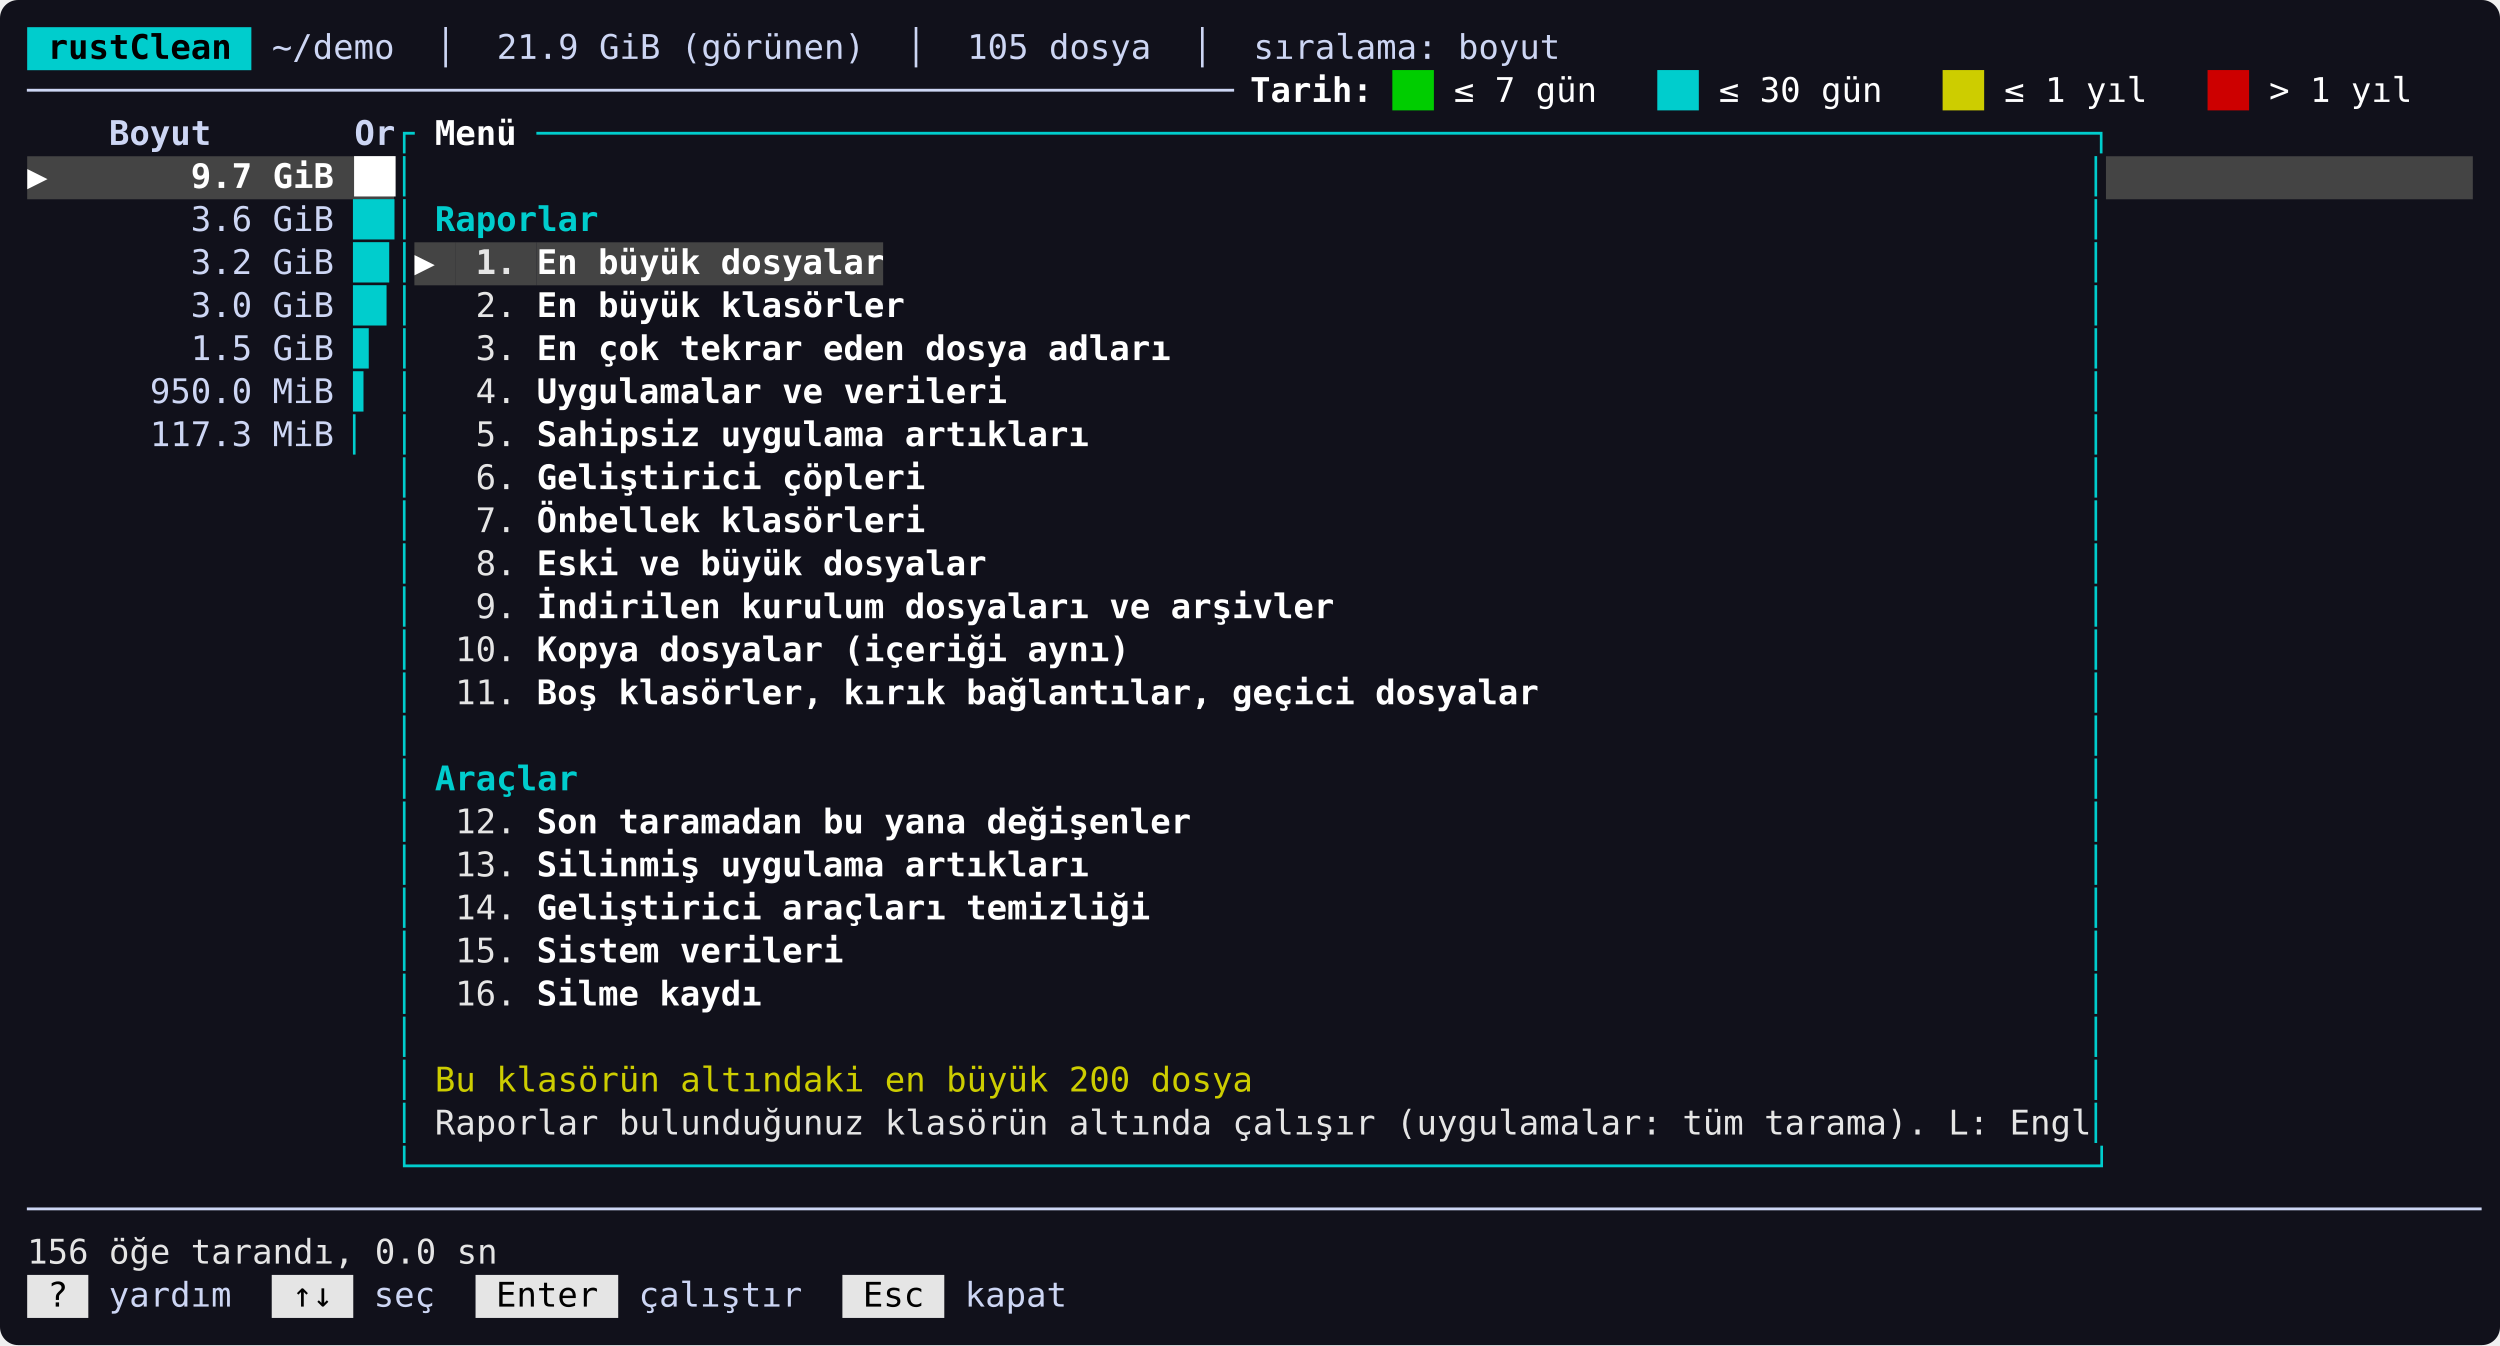
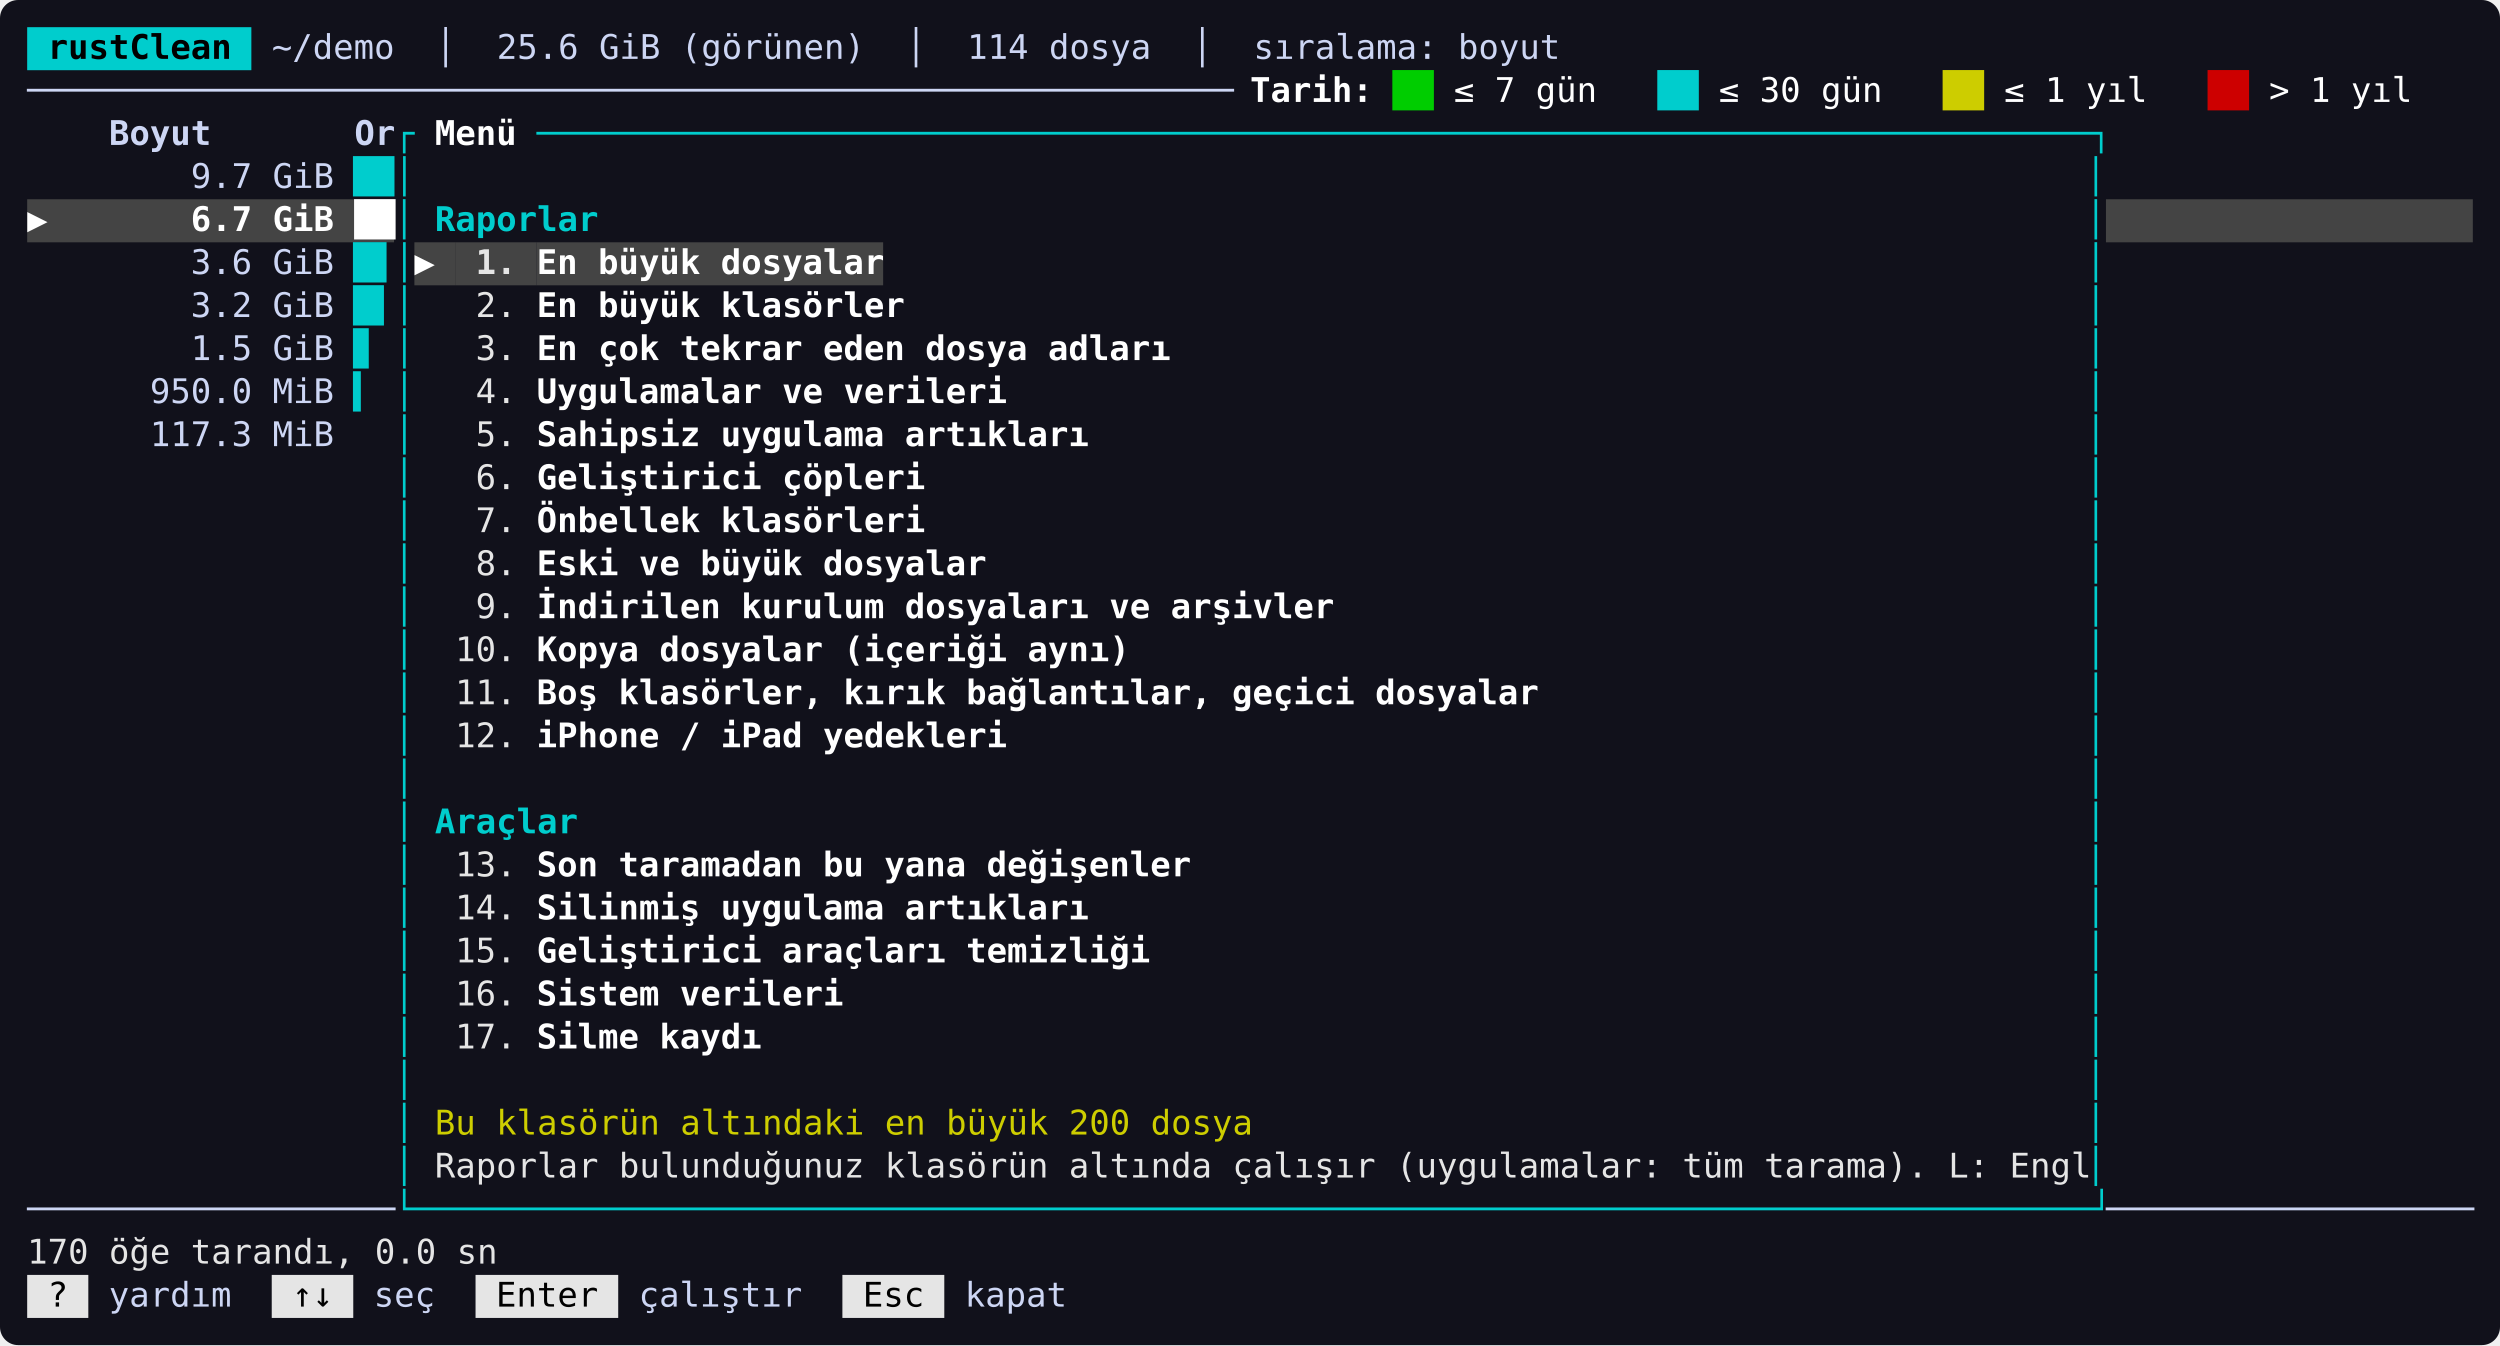
<svg xmlns="http://www.w3.org/2000/svg" width="1104" height="594" viewBox="0 0 1104 594">
  <rect width="100%" height="100%" rx="8" fill="#11111b" />
  <g transform="translate(12,12)" font-family="SFMono-Regular,Menlo,Consolas,monospace" font-size="15">
    <rect x="0.0" y="0.0" width="99.0" height="19.0" fill="#00cdcd" />
    <text x="0.0" y="14.0" fill="#000000" font-weight="bold" xml:space="preserve" textLength="99.0" lengthAdjust="spacingAndGlyphs"> rustClean </text>
-     <text x="99.0" y="14.0" fill="#cdd6f4" xml:space="preserve" textLength="981.0" lengthAdjust="spacingAndGlyphs"> ~/demo  │  21.9 GiB (görünen)  │  105 dosya  │  sıralama: boyut                                             </text>
+     <text x="99.0" y="14.0" fill="#cdd6f4" xml:space="preserve" textLength="981.0" lengthAdjust="spacingAndGlyphs"> ~/demo  │  25.6 GiB (görünen)  │  114 dosya  │  sıralama: boyut                                             </text>
    <text x="0.0" y="33.0" fill="#cdd6f4" xml:space="preserve" textLength="531.0" lengthAdjust="spacingAndGlyphs">───────────────────────────────────────────────────────────</text>
    <text x="531.0" y="33.0" fill="#ffffff" font-weight="bold" xml:space="preserve" textLength="72.0" lengthAdjust="spacingAndGlyphs"> Tarih: </text>
    <text x="603.0" y="33.0" fill="#00cd00" xml:space="preserve" textLength="18.0" lengthAdjust="spacingAndGlyphs">██</text>
    <text x="621.0" y="33.0" fill="#ffffff" xml:space="preserve" textLength="99.0" lengthAdjust="spacingAndGlyphs"> ≤ 7 gün   </text>
    <text x="720.0" y="33.0" fill="#00cdcd" xml:space="preserve" textLength="18.0" lengthAdjust="spacingAndGlyphs">██</text>
    <text x="738.0" y="33.0" fill="#ffffff" xml:space="preserve" textLength="108.0" lengthAdjust="spacingAndGlyphs"> ≤ 30 gün   </text>
    <text x="846.0" y="33.0" fill="#cdcd00" xml:space="preserve" textLength="18.0" lengthAdjust="spacingAndGlyphs">██</text>
    <text x="864.0" y="33.0" fill="#ffffff" xml:space="preserve" textLength="99.0" lengthAdjust="spacingAndGlyphs"> ≤ 1 yıl   </text>
    <text x="963.0" y="33.0" fill="#cd0000" xml:space="preserve" textLength="18.0" lengthAdjust="spacingAndGlyphs">██</text>
    <text x="981.0" y="33.0" fill="#ffffff" xml:space="preserve" textLength="99.0" lengthAdjust="spacingAndGlyphs"> &gt; 1 yıl   </text>
    <text x="0.0" y="52.0" fill="#cdd6f4" font-weight="bold" xml:space="preserve" textLength="162.0" lengthAdjust="spacingAndGlyphs">    Boyut       Or</text>
    <text x="162.0" y="52.0" fill="#00cdcd" xml:space="preserve" textLength="9.0" lengthAdjust="spacingAndGlyphs">┌</text>
    <text x="171.0" y="52.0" fill="#ffffff" font-weight="bold" xml:space="preserve" textLength="54.0" lengthAdjust="spacingAndGlyphs"> Menü </text>
    <text x="225.0" y="52.0" fill="#00cdcd" xml:space="preserve" textLength="693.0" lengthAdjust="spacingAndGlyphs">────────────────────────────────────────────────────────────────────────────┐</text>
-     <rect x="0.0" y="57.0" width="162.0" height="19.0" fill="#444444" />
-     <text x="0.0" y="71.0" fill="#ffffff" font-weight="bold" xml:space="preserve" textLength="162.0" lengthAdjust="spacingAndGlyphs">▶       9.7 GiB ██</text>
-     <text x="162.0" y="71.0" fill="#00cdcd" xml:space="preserve" textLength="9.0" lengthAdjust="spacingAndGlyphs">│</text>
+     <text x="0.0" y="71.0" fill="#cdd6f4" xml:space="preserve" textLength="144.0" lengthAdjust="spacingAndGlyphs">        9.7 GiB </text>
+     <text x="144.0" y="71.0" fill="#00cdcd" xml:space="preserve" textLength="27.0" lengthAdjust="spacingAndGlyphs">██│</text>
    <text x="909.0" y="71.0" fill="#00cdcd" xml:space="preserve" textLength="9.0" lengthAdjust="spacingAndGlyphs">│</text>
-     <rect x="918.0" y="57.0" width="162.0" height="19.0" fill="#444444" />
-     <text x="0.0" y="90.0" fill="#cdd6f4" xml:space="preserve" textLength="144.0" lengthAdjust="spacingAndGlyphs">        3.6 GiB </text>
-     <text x="144.0" y="90.0" fill="#00cdcd" xml:space="preserve" textLength="27.0" lengthAdjust="spacingAndGlyphs">██│</text>
+     <rect x="0.0" y="76.0" width="162.0" height="19.0" fill="#444444" />
+     <text x="0.0" y="90.0" fill="#ffffff" font-weight="bold" xml:space="preserve" textLength="162.0" lengthAdjust="spacingAndGlyphs">▶       6.7 GiB ██</text>
+     <text x="162.0" y="90.0" fill="#00cdcd" xml:space="preserve" textLength="9.0" lengthAdjust="spacingAndGlyphs">│</text>
    <text x="171.0" y="90.0" fill="#00cdcd" font-weight="bold" xml:space="preserve" textLength="81.0" lengthAdjust="spacingAndGlyphs"> Raporlar</text>
    <text x="909.0" y="90.0" fill="#00cdcd" xml:space="preserve" textLength="9.0" lengthAdjust="spacingAndGlyphs">│</text>
-     <text x="0.0" y="109.0" fill="#cdd6f4" xml:space="preserve" textLength="144.0" lengthAdjust="spacingAndGlyphs">        3.2 GiB </text>
-     <text x="144.0" y="109.0" fill="#00cdcd" xml:space="preserve" textLength="27.0" lengthAdjust="spacingAndGlyphs">█▊│</text>
+     <rect x="918.0" y="76.0" width="162.0" height="19.0" fill="#444444" />
+     <text x="0.0" y="109.0" fill="#cdd6f4" xml:space="preserve" textLength="144.0" lengthAdjust="spacingAndGlyphs">        3.6 GiB </text>
+     <text x="144.0" y="109.0" fill="#00cdcd" xml:space="preserve" textLength="27.0" lengthAdjust="spacingAndGlyphs">█▋│</text>
    <rect x="171.0" y="95.0" width="18.0" height="19.0" fill="#444444" />
    <text x="171.0" y="109.0" fill="#ffffff" font-weight="bold" xml:space="preserve" textLength="18.0" lengthAdjust="spacingAndGlyphs">▶ </text>
    <rect x="189.0" y="95.0" width="36.0" height="19.0" fill="#444444" />
    <text x="189.0" y="109.0" fill="#e5e5e5" font-weight="bold" xml:space="preserve" textLength="36.0" lengthAdjust="spacingAndGlyphs"> 1. </text>
    <rect x="225.0" y="95.0" width="153.0" height="19.0" fill="#444444" />
    <text x="225.0" y="109.0" fill="#ffffff" font-weight="bold" xml:space="preserve" textLength="153.0" lengthAdjust="spacingAndGlyphs">En büyük dosyalar</text>
    <text x="909.0" y="109.0" fill="#00cdcd" xml:space="preserve" textLength="9.0" lengthAdjust="spacingAndGlyphs">│</text>
-     <text x="0.0" y="128.0" fill="#cdd6f4" xml:space="preserve" textLength="144.0" lengthAdjust="spacingAndGlyphs">        3.0 GiB </text>
-     <text x="144.0" y="128.0" fill="#00cdcd" xml:space="preserve" textLength="27.0" lengthAdjust="spacingAndGlyphs">█▋│</text>
+     <text x="0.0" y="128.0" fill="#cdd6f4" xml:space="preserve" textLength="144.0" lengthAdjust="spacingAndGlyphs">        3.2 GiB </text>
+     <text x="144.0" y="128.0" fill="#00cdcd" xml:space="preserve" textLength="27.0" lengthAdjust="spacingAndGlyphs">█▌│</text>
    <text x="189.0" y="128.0" fill="#e5e5e5" xml:space="preserve" textLength="36.0" lengthAdjust="spacingAndGlyphs"> 2. </text>
    <text x="225.0" y="128.0" fill="#ffffff" font-weight="bold" xml:space="preserve" textLength="162.0" lengthAdjust="spacingAndGlyphs">En büyük klasörler</text>
    <text x="909.0" y="128.0" fill="#00cdcd" xml:space="preserve" textLength="9.0" lengthAdjust="spacingAndGlyphs">│</text>
    <text x="0.0" y="147.0" fill="#cdd6f4" xml:space="preserve" textLength="144.0" lengthAdjust="spacingAndGlyphs">        1.5 GiB </text>
    <text x="144.0" y="147.0" fill="#00cdcd" xml:space="preserve" textLength="27.0" lengthAdjust="spacingAndGlyphs">▊ │</text>
    <text x="189.0" y="147.0" fill="#e5e5e5" xml:space="preserve" textLength="36.0" lengthAdjust="spacingAndGlyphs"> 3. </text>
    <text x="225.0" y="147.0" fill="#ffffff" font-weight="bold" xml:space="preserve" textLength="279.0" lengthAdjust="spacingAndGlyphs">En çok tekrar eden dosya adları</text>
    <text x="909.0" y="147.0" fill="#00cdcd" xml:space="preserve" textLength="9.0" lengthAdjust="spacingAndGlyphs">│</text>
    <text x="0.0" y="166.0" fill="#cdd6f4" xml:space="preserve" textLength="144.0" lengthAdjust="spacingAndGlyphs">      950.0 MiB </text>
-     <text x="144.0" y="166.0" fill="#00cdcd" xml:space="preserve" textLength="27.0" lengthAdjust="spacingAndGlyphs">▌ │</text>
+     <text x="144.0" y="166.0" fill="#00cdcd" xml:space="preserve" textLength="27.0" lengthAdjust="spacingAndGlyphs">▍ │</text>
    <text x="189.0" y="166.0" fill="#e5e5e5" xml:space="preserve" textLength="36.0" lengthAdjust="spacingAndGlyphs"> 4. </text>
    <text x="225.0" y="166.0" fill="#ffffff" font-weight="bold" xml:space="preserve" textLength="207.0" lengthAdjust="spacingAndGlyphs">Uygulamalar ve verileri</text>
    <text x="909.0" y="166.0" fill="#00cdcd" xml:space="preserve" textLength="9.0" lengthAdjust="spacingAndGlyphs">│</text>
    <text x="0.0" y="185.0" fill="#cdd6f4" xml:space="preserve" textLength="144.0" lengthAdjust="spacingAndGlyphs">      117.3 MiB </text>
-     <text x="144.0" y="185.0" fill="#00cdcd" xml:space="preserve" textLength="27.0" lengthAdjust="spacingAndGlyphs">▏ │</text>
+     <text x="144.0" y="185.0" fill="#00cdcd" xml:space="preserve" textLength="27.0" lengthAdjust="spacingAndGlyphs">  │</text>
    <text x="189.0" y="185.0" fill="#e5e5e5" xml:space="preserve" textLength="36.0" lengthAdjust="spacingAndGlyphs"> 5. </text>
    <text x="225.0" y="185.0" fill="#ffffff" font-weight="bold" xml:space="preserve" textLength="243.0" lengthAdjust="spacingAndGlyphs">Sahipsiz uygulama artıkları</text>
    <text x="909.0" y="185.0" fill="#00cdcd" xml:space="preserve" textLength="9.0" lengthAdjust="spacingAndGlyphs">│</text>
    <text x="162.0" y="204.0" fill="#00cdcd" xml:space="preserve" textLength="9.0" lengthAdjust="spacingAndGlyphs">│</text>
    <text x="189.0" y="204.0" fill="#e5e5e5" xml:space="preserve" textLength="36.0" lengthAdjust="spacingAndGlyphs"> 6. </text>
    <text x="225.0" y="204.0" fill="#ffffff" font-weight="bold" xml:space="preserve" textLength="171.0" lengthAdjust="spacingAndGlyphs">Geliştirici çöpleri</text>
    <text x="909.0" y="204.0" fill="#00cdcd" xml:space="preserve" textLength="9.0" lengthAdjust="spacingAndGlyphs">│</text>
    <text x="162.0" y="223.0" fill="#00cdcd" xml:space="preserve" textLength="9.0" lengthAdjust="spacingAndGlyphs">│</text>
    <text x="189.0" y="223.0" fill="#e5e5e5" xml:space="preserve" textLength="36.0" lengthAdjust="spacingAndGlyphs"> 7. </text>
    <text x="225.0" y="223.0" fill="#ffffff" font-weight="bold" xml:space="preserve" textLength="171.0" lengthAdjust="spacingAndGlyphs">Önbellek klasörleri</text>
    <text x="909.0" y="223.0" fill="#00cdcd" xml:space="preserve" textLength="9.0" lengthAdjust="spacingAndGlyphs">│</text>
    <text x="162.0" y="242.0" fill="#00cdcd" xml:space="preserve" textLength="9.0" lengthAdjust="spacingAndGlyphs">│</text>
    <text x="189.0" y="242.0" fill="#e5e5e5" xml:space="preserve" textLength="36.0" lengthAdjust="spacingAndGlyphs"> 8. </text>
    <text x="225.0" y="242.0" fill="#ffffff" font-weight="bold" xml:space="preserve" textLength="198.0" lengthAdjust="spacingAndGlyphs">Eski ve büyük dosyalar</text>
    <text x="909.0" y="242.0" fill="#00cdcd" xml:space="preserve" textLength="9.0" lengthAdjust="spacingAndGlyphs">│</text>
    <text x="162.0" y="261.0" fill="#00cdcd" xml:space="preserve" textLength="9.0" lengthAdjust="spacingAndGlyphs">│</text>
    <text x="189.0" y="261.0" fill="#e5e5e5" xml:space="preserve" textLength="36.0" lengthAdjust="spacingAndGlyphs"> 9. </text>
    <text x="225.0" y="261.0" fill="#ffffff" font-weight="bold" xml:space="preserve" textLength="351.0" lengthAdjust="spacingAndGlyphs">İndirilen kurulum dosyaları ve arşivler</text>
    <text x="909.0" y="261.0" fill="#00cdcd" xml:space="preserve" textLength="9.0" lengthAdjust="spacingAndGlyphs">│</text>
    <text x="162.0" y="280.0" fill="#00cdcd" xml:space="preserve" textLength="9.0" lengthAdjust="spacingAndGlyphs">│</text>
    <text x="189.0" y="280.0" fill="#e5e5e5" xml:space="preserve" textLength="36.0" lengthAdjust="spacingAndGlyphs">10. </text>
    <text x="225.0" y="280.0" fill="#ffffff" font-weight="bold" xml:space="preserve" textLength="261.0" lengthAdjust="spacingAndGlyphs">Kopya dosyalar (içeriği aynı)</text>
    <text x="909.0" y="280.0" fill="#00cdcd" xml:space="preserve" textLength="9.0" lengthAdjust="spacingAndGlyphs">│</text>
    <text x="162.0" y="299.0" fill="#00cdcd" xml:space="preserve" textLength="9.0" lengthAdjust="spacingAndGlyphs">│</text>
    <text x="189.0" y="299.0" fill="#e5e5e5" xml:space="preserve" textLength="36.0" lengthAdjust="spacingAndGlyphs">11. </text>
    <text x="225.0" y="299.0" fill="#ffffff" font-weight="bold" xml:space="preserve" textLength="441.0" lengthAdjust="spacingAndGlyphs">Boş klasörler, kırık bağlantılar, geçici dosyalar</text>
    <text x="909.0" y="299.0" fill="#00cdcd" xml:space="preserve" textLength="9.0" lengthAdjust="spacingAndGlyphs">│</text>
    <text x="162.0" y="318.0" fill="#00cdcd" xml:space="preserve" textLength="9.0" lengthAdjust="spacingAndGlyphs">│</text>
+     <text x="189.0" y="318.0" fill="#e5e5e5" xml:space="preserve" textLength="36.0" lengthAdjust="spacingAndGlyphs">12. </text>
+     <text x="225.0" y="318.0" fill="#ffffff" font-weight="bold" xml:space="preserve" textLength="207.0" lengthAdjust="spacingAndGlyphs">iPhone / iPad yedekleri</text>
    <text x="909.0" y="318.0" fill="#00cdcd" xml:space="preserve" textLength="9.0" lengthAdjust="spacingAndGlyphs">│</text>
    <text x="162.0" y="337.0" fill="#00cdcd" xml:space="preserve" textLength="9.0" lengthAdjust="spacingAndGlyphs">│</text>
-     <text x="171.0" y="337.0" fill="#00cdcd" font-weight="bold" xml:space="preserve" textLength="72.0" lengthAdjust="spacingAndGlyphs"> Araçlar</text>
    <text x="909.0" y="337.0" fill="#00cdcd" xml:space="preserve" textLength="9.0" lengthAdjust="spacingAndGlyphs">│</text>
    <text x="162.0" y="356.0" fill="#00cdcd" xml:space="preserve" textLength="9.0" lengthAdjust="spacingAndGlyphs">│</text>
-     <text x="189.0" y="356.0" fill="#e5e5e5" xml:space="preserve" textLength="36.0" lengthAdjust="spacingAndGlyphs">12. </text>
-     <text x="225.0" y="356.0" fill="#ffffff" font-weight="bold" xml:space="preserve" textLength="288.0" lengthAdjust="spacingAndGlyphs">Son taramadan bu yana değişenler</text>
+     <text x="171.0" y="356.0" fill="#00cdcd" font-weight="bold" xml:space="preserve" textLength="72.0" lengthAdjust="spacingAndGlyphs"> Araçlar</text>
    <text x="909.0" y="356.0" fill="#00cdcd" xml:space="preserve" textLength="9.0" lengthAdjust="spacingAndGlyphs">│</text>
    <text x="162.0" y="375.0" fill="#00cdcd" xml:space="preserve" textLength="9.0" lengthAdjust="spacingAndGlyphs">│</text>
    <text x="189.0" y="375.0" fill="#e5e5e5" xml:space="preserve" textLength="36.0" lengthAdjust="spacingAndGlyphs">13. </text>
-     <text x="225.0" y="375.0" fill="#ffffff" font-weight="bold" xml:space="preserve" textLength="243.0" lengthAdjust="spacingAndGlyphs">Silinmiş uygulama artıkları</text>
+     <text x="225.0" y="375.0" fill="#ffffff" font-weight="bold" xml:space="preserve" textLength="288.0" lengthAdjust="spacingAndGlyphs">Son taramadan bu yana değişenler</text>
    <text x="909.0" y="375.0" fill="#00cdcd" xml:space="preserve" textLength="9.0" lengthAdjust="spacingAndGlyphs">│</text>
    <text x="162.0" y="394.0" fill="#00cdcd" xml:space="preserve" textLength="9.0" lengthAdjust="spacingAndGlyphs">│</text>
    <text x="189.0" y="394.0" fill="#e5e5e5" xml:space="preserve" textLength="36.0" lengthAdjust="spacingAndGlyphs">14. </text>
-     <text x="225.0" y="394.0" fill="#ffffff" font-weight="bold" xml:space="preserve" textLength="270.0" lengthAdjust="spacingAndGlyphs">Geliştirici araçları temizliği</text>
+     <text x="225.0" y="394.0" fill="#ffffff" font-weight="bold" xml:space="preserve" textLength="243.0" lengthAdjust="spacingAndGlyphs">Silinmiş uygulama artıkları</text>
    <text x="909.0" y="394.0" fill="#00cdcd" xml:space="preserve" textLength="9.0" lengthAdjust="spacingAndGlyphs">│</text>
    <text x="162.0" y="413.0" fill="#00cdcd" xml:space="preserve" textLength="9.0" lengthAdjust="spacingAndGlyphs">│</text>
    <text x="189.0" y="413.0" fill="#e5e5e5" xml:space="preserve" textLength="36.0" lengthAdjust="spacingAndGlyphs">15. </text>
-     <text x="225.0" y="413.0" fill="#ffffff" font-weight="bold" xml:space="preserve" textLength="135.0" lengthAdjust="spacingAndGlyphs">Sistem verileri</text>
+     <text x="225.0" y="413.0" fill="#ffffff" font-weight="bold" xml:space="preserve" textLength="270.0" lengthAdjust="spacingAndGlyphs">Geliştirici araçları temizliği</text>
    <text x="909.0" y="413.0" fill="#00cdcd" xml:space="preserve" textLength="9.0" lengthAdjust="spacingAndGlyphs">│</text>
    <text x="162.0" y="432.0" fill="#00cdcd" xml:space="preserve" textLength="9.0" lengthAdjust="spacingAndGlyphs">│</text>
    <text x="189.0" y="432.0" fill="#e5e5e5" xml:space="preserve" textLength="36.0" lengthAdjust="spacingAndGlyphs">16. </text>
-     <text x="225.0" y="432.0" fill="#ffffff" font-weight="bold" xml:space="preserve" textLength="99.0" lengthAdjust="spacingAndGlyphs">Silme kaydı</text>
+     <text x="225.0" y="432.0" fill="#ffffff" font-weight="bold" xml:space="preserve" textLength="135.0" lengthAdjust="spacingAndGlyphs">Sistem verileri</text>
    <text x="909.0" y="432.0" fill="#00cdcd" xml:space="preserve" textLength="9.0" lengthAdjust="spacingAndGlyphs">│</text>
    <text x="162.0" y="451.0" fill="#00cdcd" xml:space="preserve" textLength="9.0" lengthAdjust="spacingAndGlyphs">│</text>
+     <text x="189.0" y="451.0" fill="#e5e5e5" xml:space="preserve" textLength="36.0" lengthAdjust="spacingAndGlyphs">17. </text>
+     <text x="225.0" y="451.0" fill="#ffffff" font-weight="bold" xml:space="preserve" textLength="99.0" lengthAdjust="spacingAndGlyphs">Silme kaydı</text>
    <text x="909.0" y="451.0" fill="#00cdcd" xml:space="preserve" textLength="9.0" lengthAdjust="spacingAndGlyphs">│</text>
    <text x="162.0" y="470.0" fill="#00cdcd" xml:space="preserve" textLength="9.0" lengthAdjust="spacingAndGlyphs">│</text>
-     <text x="171.0" y="470.0" fill="#cdcd00" xml:space="preserve" textLength="369.0" lengthAdjust="spacingAndGlyphs"> Bu klasörün altındaki en büyük 200 dosya</text>
    <text x="909.0" y="470.0" fill="#00cdcd" xml:space="preserve" textLength="9.0" lengthAdjust="spacingAndGlyphs">│</text>
    <text x="162.0" y="489.0" fill="#00cdcd" xml:space="preserve" textLength="9.0" lengthAdjust="spacingAndGlyphs">│</text>
-     <text x="171.0" y="489.0" fill="#e5e5e5" xml:space="preserve" textLength="738.0" lengthAdjust="spacingAndGlyphs"> Raporlar bulunduğunuz klasörün altında çalışır (uygulamalar: tüm tarama). L: Engl</text>
+     <text x="171.0" y="489.0" fill="#cdcd00" xml:space="preserve" textLength="369.0" lengthAdjust="spacingAndGlyphs"> Bu klasörün altındaki en büyük 200 dosya</text>
    <text x="909.0" y="489.0" fill="#00cdcd" xml:space="preserve" textLength="9.0" lengthAdjust="spacingAndGlyphs">│</text>
-     <text x="162.0" y="508.0" fill="#00cdcd" xml:space="preserve" textLength="756.0" lengthAdjust="spacingAndGlyphs">└──────────────────────────────────────────────────────────────────────────────────┘</text>
-     <text x="0.0" y="527.0" fill="#cdd6f4" xml:space="preserve" textLength="1080.0" lengthAdjust="spacingAndGlyphs">────────────────────────────────────────────────────────────────────────────────────────────────────────────────────────</text>
-     <text x="0.0" y="546.0" fill="#e5e5e5" xml:space="preserve" textLength="207.0" lengthAdjust="spacingAndGlyphs">156 öğe tarandı, 0.0 sn</text>
+     <text x="162.0" y="508.0" fill="#00cdcd" xml:space="preserve" textLength="9.0" lengthAdjust="spacingAndGlyphs">│</text>
+     <text x="171.0" y="508.0" fill="#e5e5e5" xml:space="preserve" textLength="738.0" lengthAdjust="spacingAndGlyphs"> Raporlar bulunduğunuz klasörün altında çalışır (uygulamalar: tüm tarama). L: Engl</text>
+     <text x="909.0" y="508.0" fill="#00cdcd" xml:space="preserve" textLength="9.0" lengthAdjust="spacingAndGlyphs">│</text>
+     <text x="0.0" y="527.0" fill="#cdd6f4" xml:space="preserve" textLength="162.0" lengthAdjust="spacingAndGlyphs">──────────────────</text>
+     <text x="162.0" y="527.0" fill="#00cdcd" xml:space="preserve" textLength="756.0" lengthAdjust="spacingAndGlyphs">└──────────────────────────────────────────────────────────────────────────────────┘</text>
+     <text x="918.0" y="527.0" fill="#cdd6f4" xml:space="preserve" textLength="162.0" lengthAdjust="spacingAndGlyphs">──────────────────</text>
+     <text x="0.0" y="546.0" fill="#e5e5e5" xml:space="preserve" textLength="207.0" lengthAdjust="spacingAndGlyphs">170 öğe tarandı, 0.0 sn</text>
    <rect x="0.0" y="551.0" width="27.0" height="19.0" fill="#e5e5e5" />
    <text x="0.0" y="565.0" fill="#000000" xml:space="preserve" textLength="27.0" lengthAdjust="spacingAndGlyphs"> ? </text>
    <text x="27.0" y="565.0" fill="#cdd6f4" xml:space="preserve" textLength="81.0" lengthAdjust="spacingAndGlyphs"> yardım  </text>
    <rect x="108.0" y="551.0" width="36.0" height="19.0" fill="#e5e5e5" />
    <text x="108.0" y="565.0" fill="#000000" xml:space="preserve" textLength="36.0" lengthAdjust="spacingAndGlyphs"> ↑↓ </text>
    <text x="144.0" y="565.0" fill="#cdd6f4" xml:space="preserve" textLength="54.0" lengthAdjust="spacingAndGlyphs"> seç  </text>
    <rect x="198.0" y="551.0" width="63.0" height="19.0" fill="#e5e5e5" />
    <text x="198.0" y="565.0" fill="#000000" xml:space="preserve" textLength="63.0" lengthAdjust="spacingAndGlyphs"> Enter </text>
    <text x="261.0" y="565.0" fill="#cdd6f4" xml:space="preserve" textLength="99.0" lengthAdjust="spacingAndGlyphs"> çalıştır  </text>
    <rect x="360.0" y="551.0" width="45.0" height="19.0" fill="#e5e5e5" />
    <text x="360.0" y="565.0" fill="#000000" xml:space="preserve" textLength="45.0" lengthAdjust="spacingAndGlyphs"> Esc </text>
    <text x="405.0" y="565.0" fill="#cdd6f4" xml:space="preserve" textLength="675.0" lengthAdjust="spacingAndGlyphs"> kapat                                                                     </text>
  </g>
</svg>
